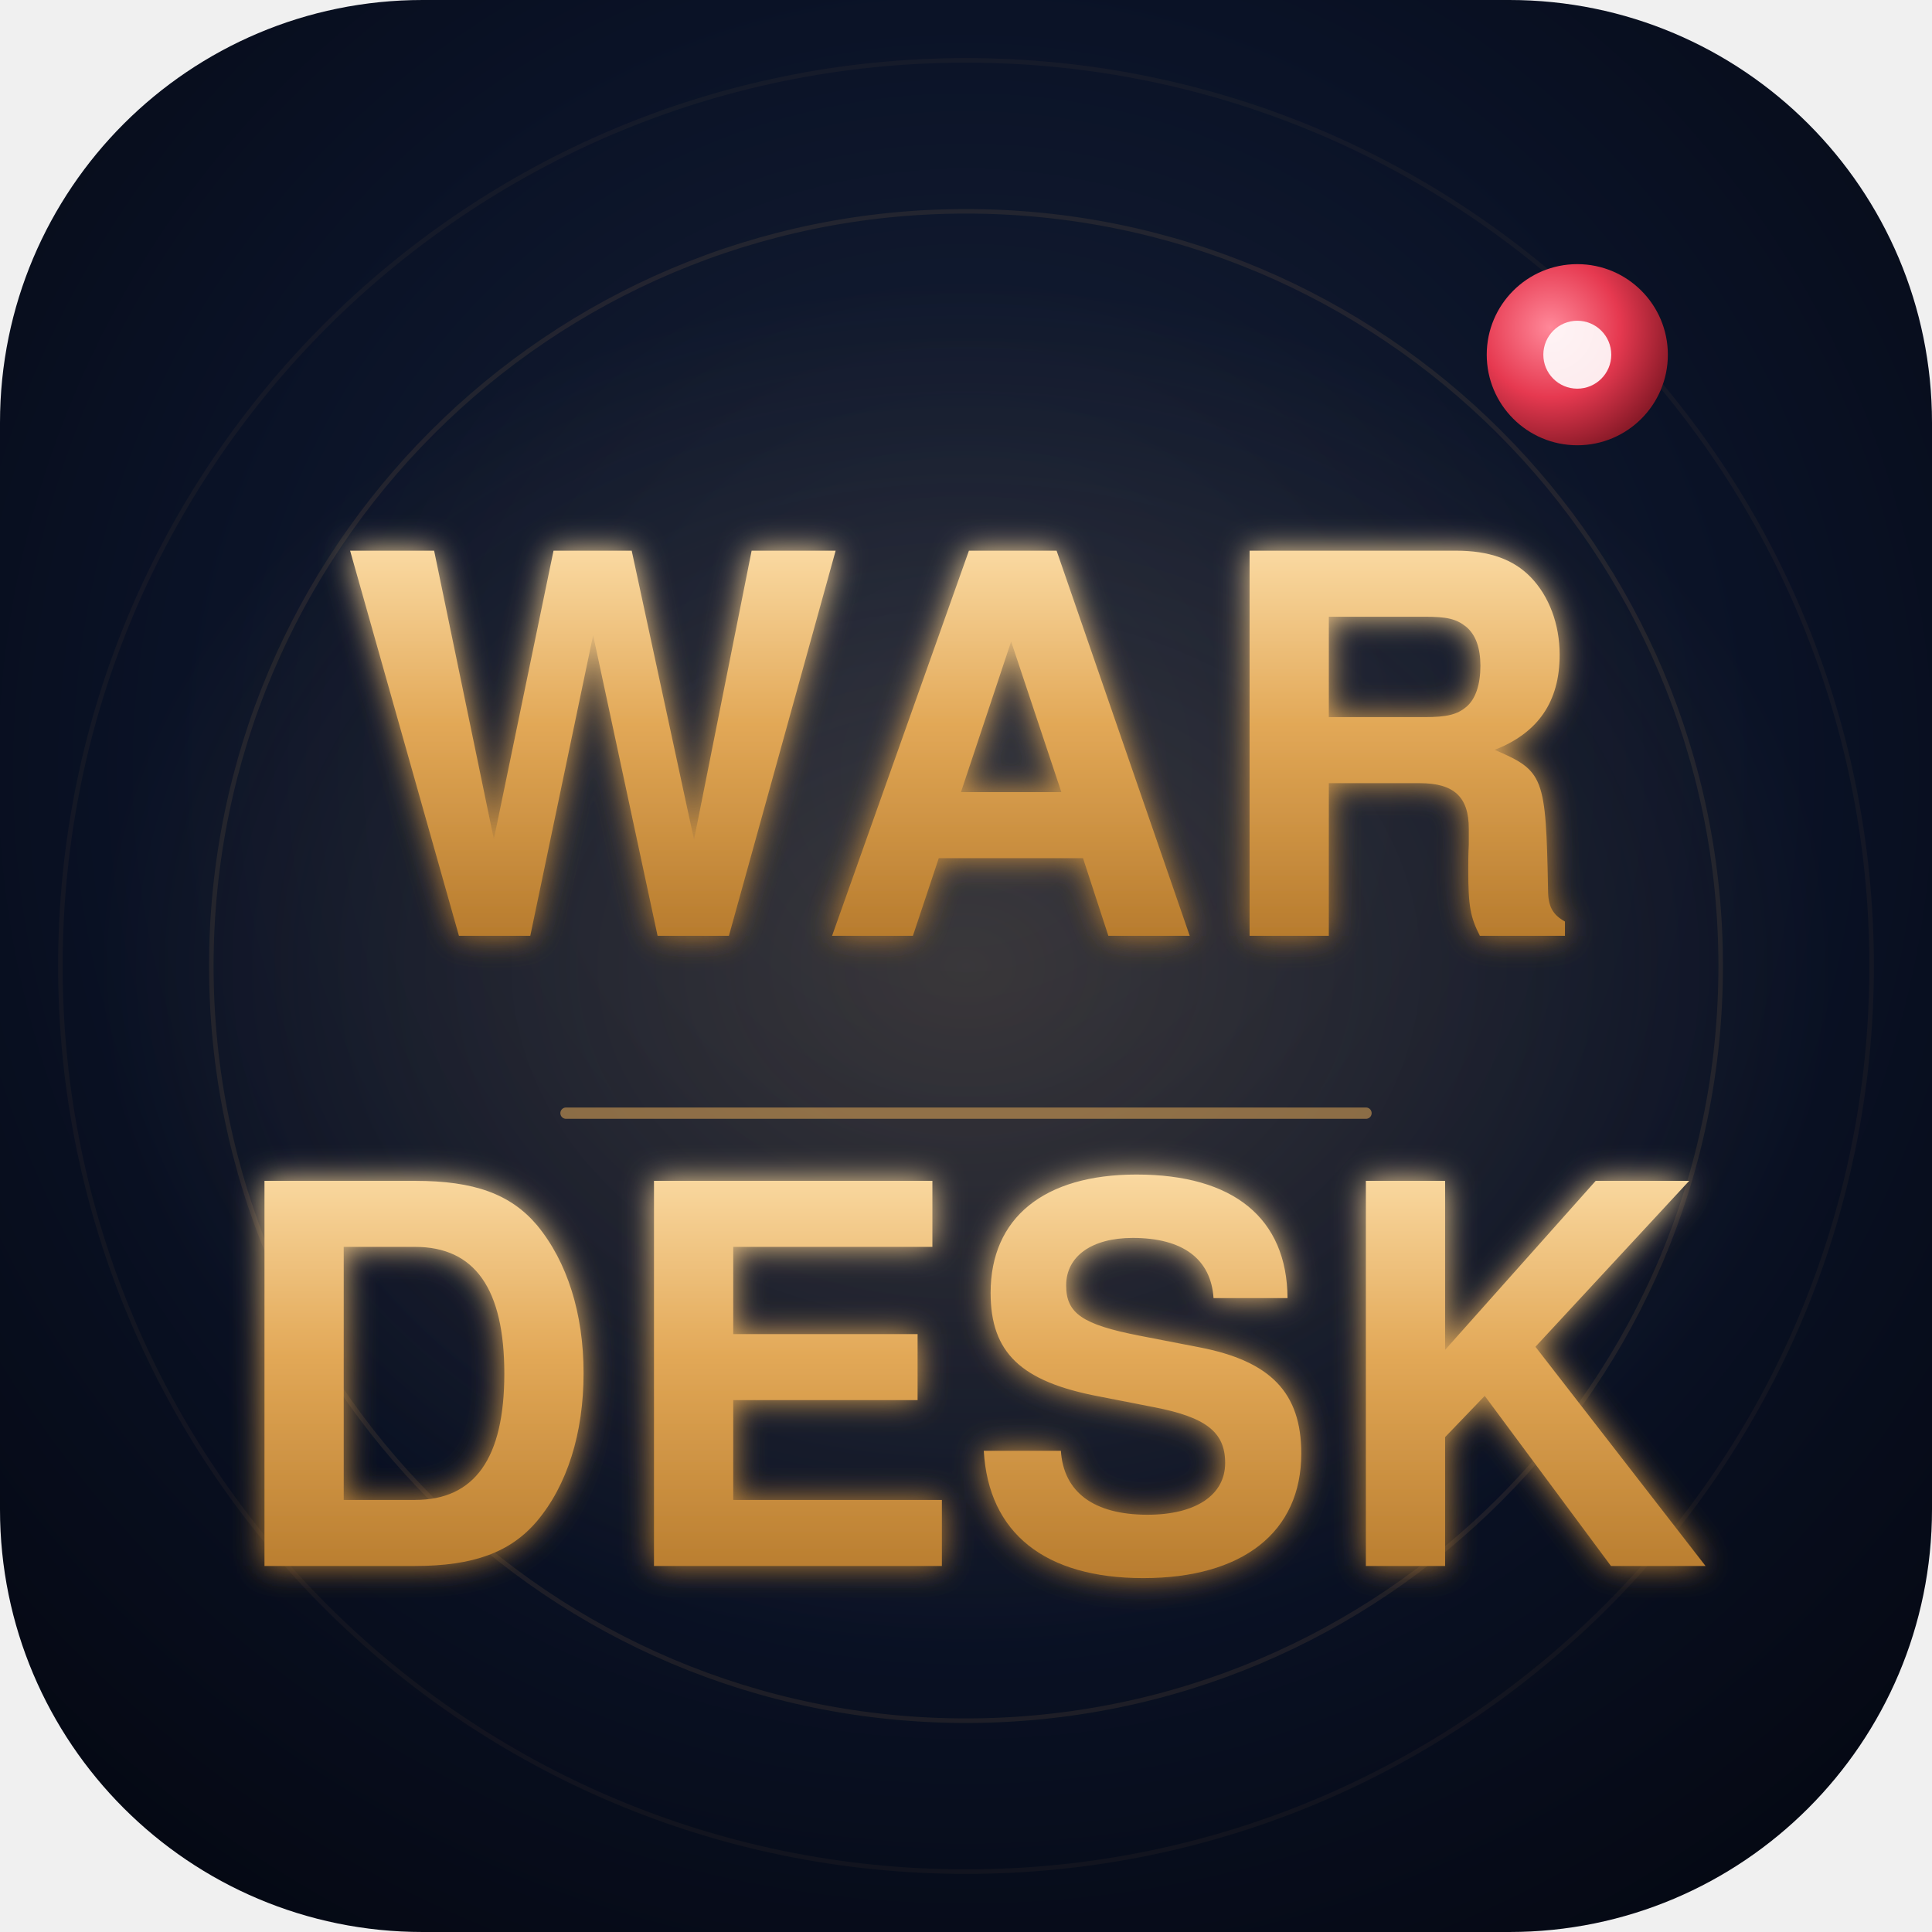
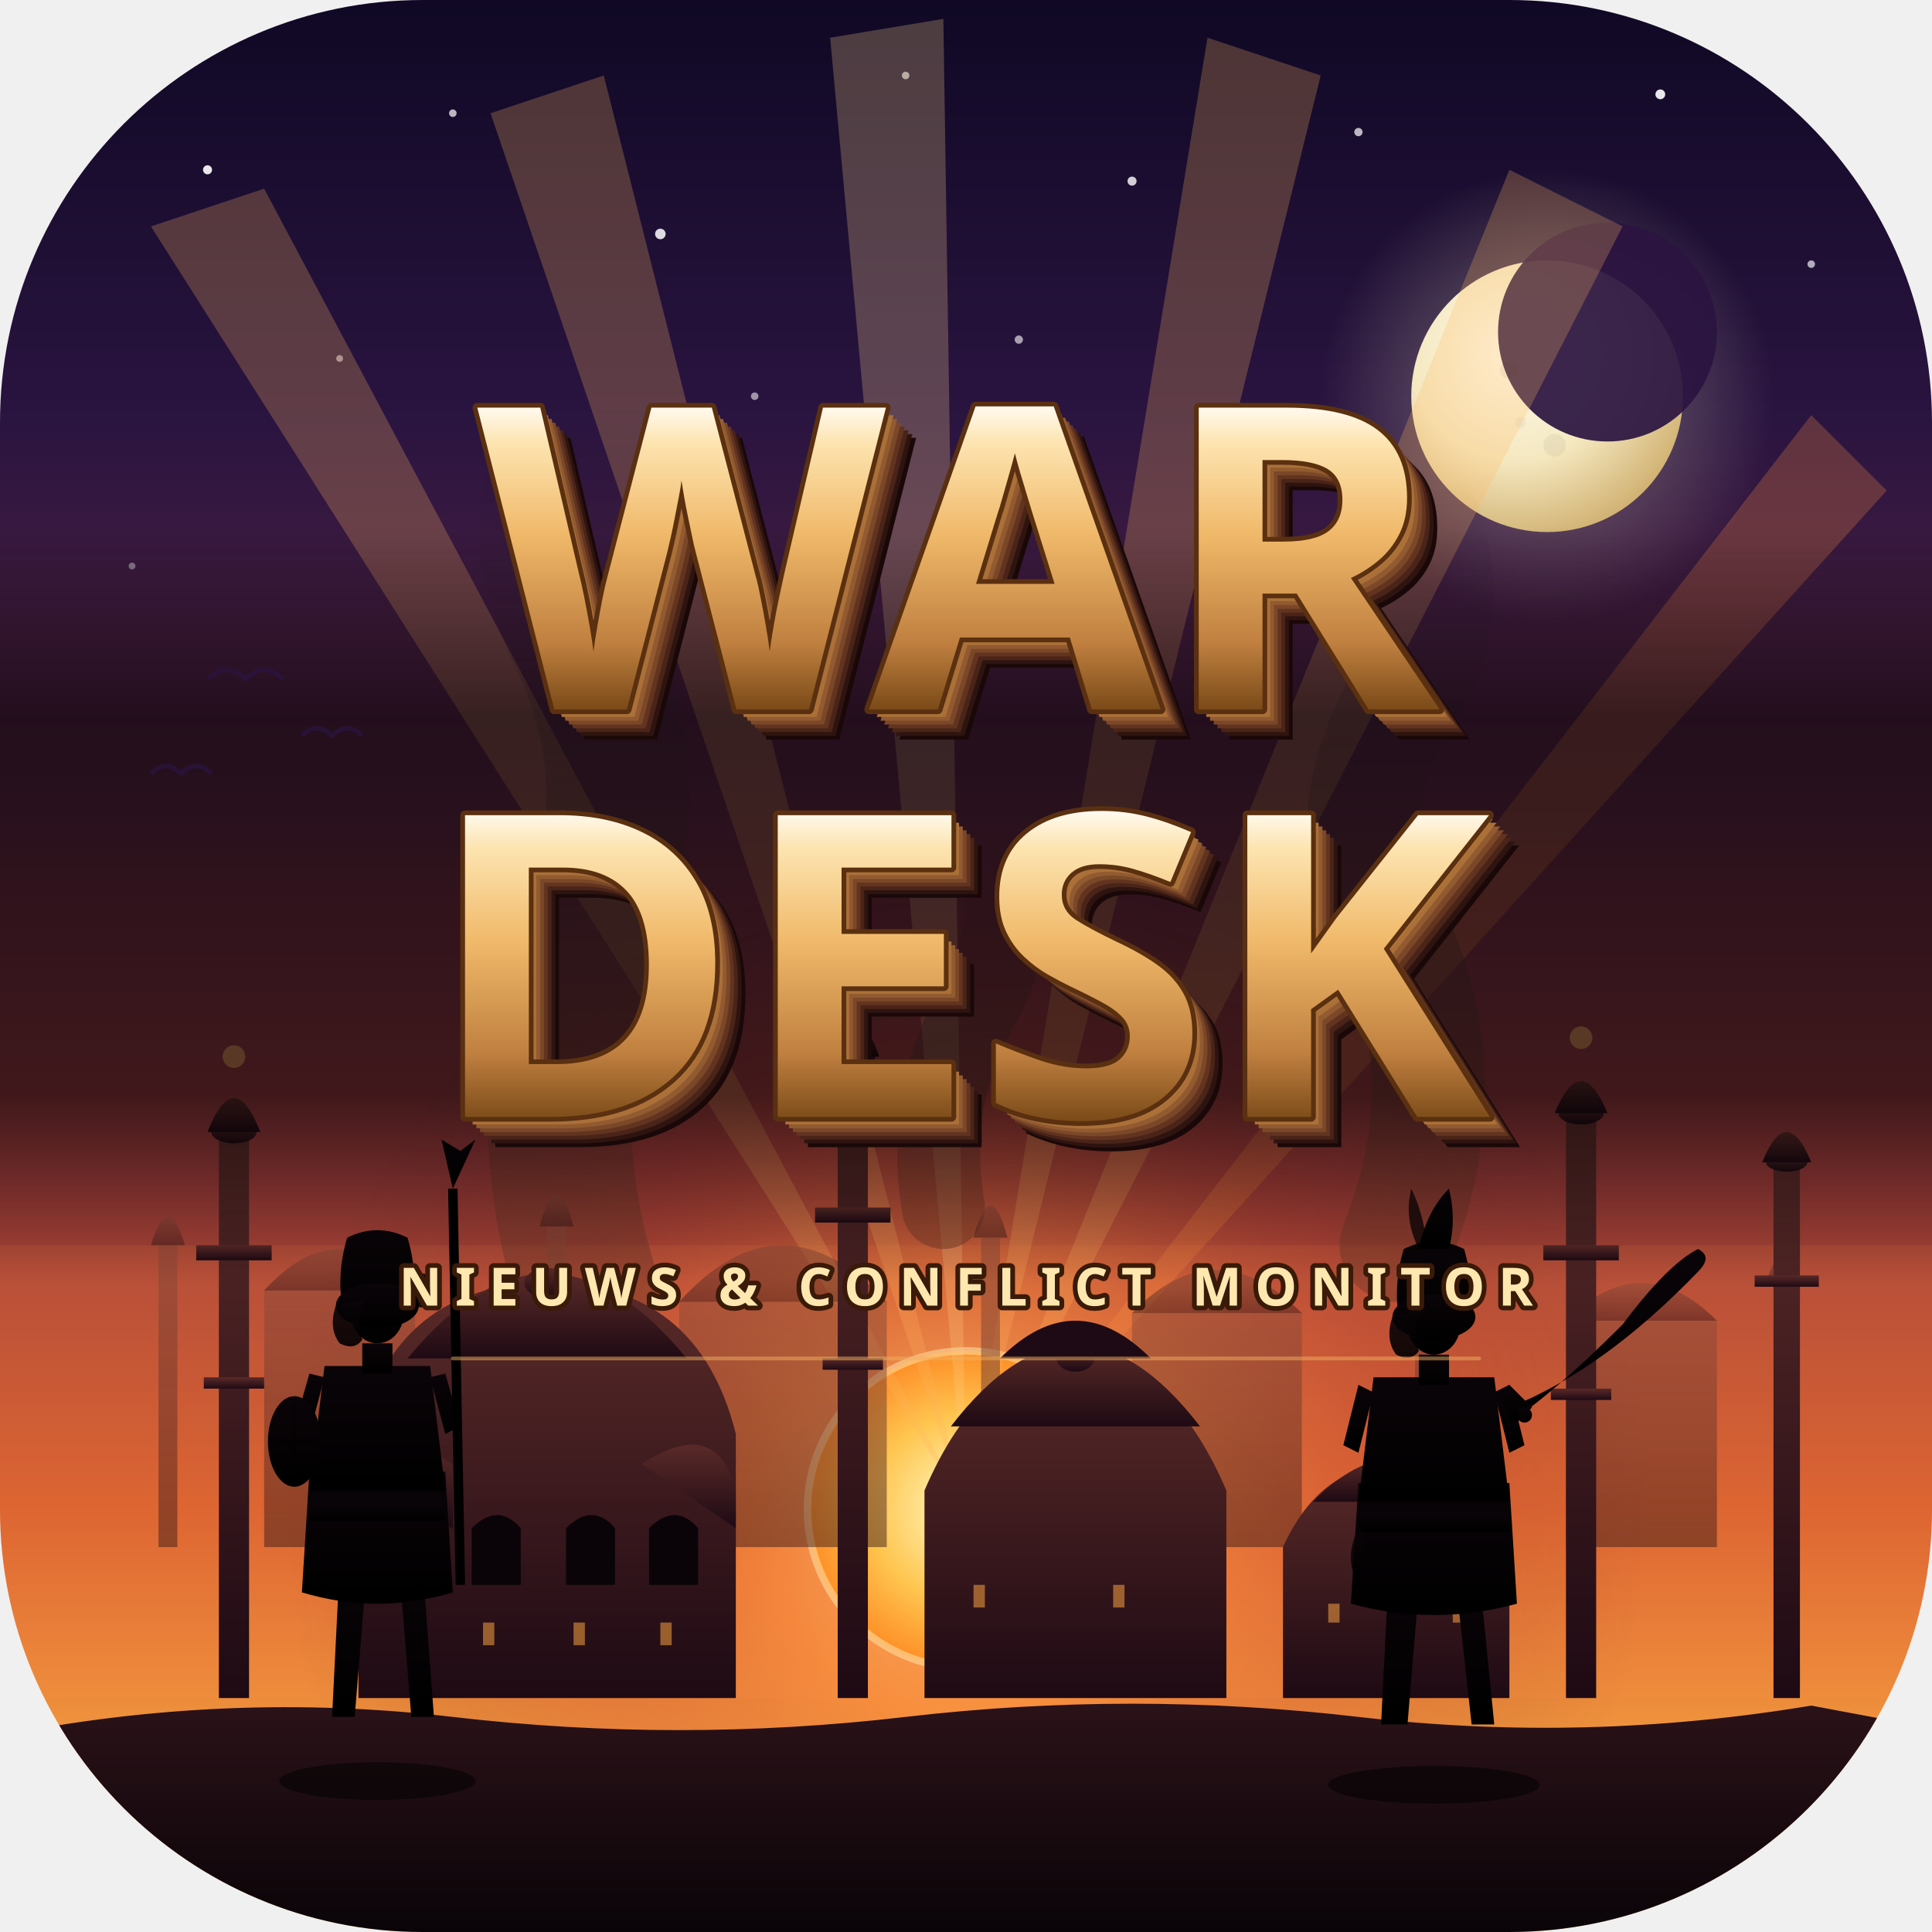
<svg xmlns="http://www.w3.org/2000/svg" viewBox="0 0 512 512" width="512" height="512">
  <defs>
-     <radialGradient id="bgGrad" cx="50%" cy="40%" r="75%">
-       <stop offset="0%" stop-color="#182238" />
-       <stop offset="55%" stop-color="#0a1226" />
-       <stop offset="100%" stop-color="#040710" />
-     </radialGradient>
-     <linearGradient id="amberGrad" x1="0%" y1="0%" x2="0%" y2="100%">
-       <stop offset="0%" stop-color="#fad9a1" />
-       <stop offset="45%" stop-color="#e2a857" />
-       <stop offset="100%" stop-color="#b87c2e" />
-     </linearGradient>
-     <radialGradient id="glow" cx="50%" cy="50%" r="50%">
-       <stop offset="0%" stop-color="#e2a857" stop-opacity="0.18" />
-       <stop offset="100%" stop-color="#e2a857" stop-opacity="0" />
-     </radialGradient>
-     <radialGradient id="redGrad" cx="35%" cy="35%" r="70%">
-       <stop offset="0%" stop-color="#ff8899" />
-       <stop offset="55%" stop-color="#e63950" />
-       <stop offset="100%" stop-color="#8a1a28" />
-     </radialGradient>
-     <filter id="softGlow" x="-20%" y="-20%" width="140%" height="140%">
-       <feGaussianBlur stdDeviation="4" result="blur" />
-       <feMerge>
-         <feMergeNode in="blur" />
-         <feMergeNode in="SourceGraphic" />
-       </feMerge>
-     </filter>
+     <linearGradient id="sky" x1="0%" y1="0%" x2="0%" y2="100%">
+       <stop offset="0%" stop-color="#0f0824" />
+       <stop offset="22%" stop-color="#2a1440" />
+       <stop offset="42%" stop-color="#5a2440" />
+       <stop offset="60%" stop-color="#9a3a3a" />
+       <stop offset="78%" stop-color="#d96030" />
+       <stop offset="92%" stop-color="#f5a040" />
+       <stop offset="100%" stop-color="#ffd070" />
+     </linearGradient>
+     <radialGradient id="sunDisc" cx="50%" cy="50%" r="50%">
+       <stop offset="0%" stop-color="#ffffff" />
+       <stop offset="25%" stop-color="#fff0a0" />
+       <stop offset="60%" stop-color="#ffcc50" />
+       <stop offset="100%" stop-color="#ff9020" stop-opacity="0.9" />
+     </radialGradient>
+     <radialGradient id="sunHalo" cx="50%" cy="50%" r="50%">
+       <stop offset="0%" stop-color="#ffe090" stop-opacity="0.9" />
+       <stop offset="30%" stop-color="#ff9040" stop-opacity="0.55" />
+       <stop offset="65%" stop-color="#c04030" stop-opacity="0.2" />
+       <stop offset="100%" stop-color="#5a1a20" stop-opacity="0" />
+     </radialGradient>
+     <radialGradient id="moonDisc" cx="38%" cy="35%" r="70%">
+       <stop offset="0%" stop-color="#fffdf0" />
+       <stop offset="55%" stop-color="#f5e8c0" />
+       <stop offset="100%" stop-color="#d0b070" />
+     </radialGradient>
+     <radialGradient id="moonGlow" cx="50%" cy="50%" r="50%">
+       <stop offset="0%" stop-color="#fff8d0" stop-opacity="0.4" />
+       <stop offset="100%" stop-color="#fff8d0" stop-opacity="0" />
+     </radialGradient>
+     <linearGradient id="amber" x1="0%" y1="0%" x2="0%" y2="100%">
+       <stop offset="0%" stop-color="#fffaf0" />
+       <stop offset="12%" stop-color="#fde4b0" />
+       <stop offset="42%" stop-color="#f0b96a" />
+       <stop offset="78%" stop-color="#c08040" />
+       <stop offset="100%" stop-color="#7a4a18" />
+     </linearGradient>
+     <linearGradient id="layerHazeFar" x1="0%" y1="0%" x2="0%" y2="100%">
+       <stop offset="0%" stop-color="#8a4a3a" stop-opacity="0.85" />
+       <stop offset="100%" stop-color="#3a1818" stop-opacity="0.9" />
+     </linearGradient>
+     <linearGradient id="layerFar" x1="0%" y1="0%" x2="0%" y2="100%">
+       <stop offset="0%" stop-color="#5a2a28" />
+       <stop offset="100%" stop-color="#1e0a14" />
+     </linearGradient>
+     <linearGradient id="layerMid" x1="0%" y1="0%" x2="0%" y2="100%">
+       <stop offset="0%" stop-color="#2a1218" />
+       <stop offset="100%" stop-color="#0a0408" />
+     </linearGradient>
+     <linearGradient id="layerNear" x1="0%" y1="0%" x2="0%" y2="100%">
+       <stop offset="0%" stop-color="#0a0408" />
+       <stop offset="100%" stop-color="#000000" />
+     </linearGradient>
+     <linearGradient id="smoke" x1="50%" y1="100%" x2="50%" y2="0%">
+       <stop offset="0%" stop-color="#7a3a28" stop-opacity="0.7" />
+       <stop offset="40%" stop-color="#4a3030" stop-opacity="0.5" />
+       <stop offset="100%" stop-color="#1a1420" stop-opacity="0" />
+     </linearGradient>
+     <linearGradient id="textBg" x1="0%" y1="0%" x2="0%" y2="100%">
+       <stop offset="0%" stop-color="#000000" stop-opacity="0" />
+       <stop offset="25%" stop-color="#000000" stop-opacity="0.55" />
+       <stop offset="75%" stop-color="#000000" stop-opacity="0.55" />
+       <stop offset="100%" stop-color="#000000" stop-opacity="0" />
+     </linearGradient>
+     <clipPath id="rounded">
+       <rect width="512" height="512" rx="112" />
+     </clipPath>
  </defs>
-   <rect width="512" height="512" rx="112" fill="url(#bgGrad)" />
-   <ellipse cx="256" cy="256" rx="230" ry="180" fill="url(#glow)" />
-   <circle cx="256" cy="256" r="200" fill="none" stroke="#e2a857" stroke-width="1.2" opacity="0.10" />
-   <circle cx="256" cy="256" r="240" fill="none" stroke="#e2a857" stroke-width="1.2" opacity="0.05" />
-   <text x="256" y="248" font-family="'Arial Black', 'Helvetica Neue', Helvetica, Arial, sans-serif" font-size="140" font-weight="900" letter-spacing="2" text-anchor="middle" fill="url(#amberGrad)" filter="url(#softGlow)">WAR</text>
-   <line x1="150" y1="295" x2="362" y2="295" stroke="#e2a857" stroke-width="3" opacity="0.55" stroke-linecap="round" />
-   <text x="256" y="415" font-family="'Arial Black', 'Helvetica Neue', Helvetica, Arial, sans-serif" font-size="140" font-weight="900" letter-spacing="2" text-anchor="middle" fill="url(#amberGrad)" filter="url(#softGlow)">DESK</text>
-   <circle cx="418" cy="94" r="24" fill="url(#redGrad)" />
-   <circle cx="418" cy="94" r="9" fill="#ffffff" opacity="0.9" />
+   <g clip-path="url(#rounded)">
+     <rect width="512" height="512" fill="url(#sky)" />
+     <g fill="#ffffff">
+       <circle cx="55" cy="45" r="1.2" opacity="0.9" />
+       <circle cx="120" cy="30" r="1" opacity="0.7" />
+       <circle cx="175" cy="62" r="1.4" opacity="0.85" />
+       <circle cx="240" cy="20" r="1" opacity="0.6" />
+       <circle cx="300" cy="48" r="1.2" opacity="0.8" />
+       <circle cx="360" cy="35" r="1.1" opacity="0.7" />
+       <circle cx="440" cy="25" r="1.3" opacity="0.9" />
+       <circle cx="480" cy="70" r="1" opacity="0.65" />
+       <circle cx="90" cy="95" r="0.9" opacity="0.5" />
+       <circle cx="200" cy="105" r="1" opacity="0.55" />
+       <circle cx="270" cy="90" r="1.1" opacity="0.6" />
+       <circle cx="150" cy="130" r="0.8" opacity="0.45" />
+       <circle cx="410" cy="105" r="1" opacity="0.55" />
+       <circle cx="35" cy="150" r="0.9" opacity="0.4" />
+       <circle cx="330" cy="130" r="1" opacity="0.5" />
+     </g>
+     <circle cx="410" cy="105" r="60" fill="url(#moonGlow)" />
+     <circle cx="410" cy="105" r="36" fill="url(#moonDisc)" />
+     <circle cx="426" cy="88" r="29" fill="#2a1440" opacity="0.92" />
+     <circle cx="400" cy="98" r="2.5" fill="#000" opacity="0.06" />
+     <circle cx="412" cy="118" r="3" fill="#000" opacity="0.05" />
+     <circle cx="403" cy="112" r="1.5" fill="#000" opacity="0.04" />
+     <circle cx="256" cy="400" r="180" fill="url(#sunHalo)" />
+     <circle cx="256" cy="400" r="42" fill="url(#sunDisc)" />
+     <circle cx="256" cy="400" r="42" fill="none" stroke="#fff5c0" stroke-width="2" opacity="0.5" />
+     <g opacity="0.25">
+       <path d="M 256,400 L 40,60 L 70,50 Z" fill="#ffb860" />
+       <path d="M 256,400 L 130,30 L 160,20 Z" fill="#ffb860" />
+       <path d="M 256,400 L 220,10 L 250,5 Z" fill="#ffd890" />
+       <path d="M 256,400 L 320,10 L 350,20 Z" fill="#ffb860" />
+       <path d="M 256,400 L 400,45 L 430,60 Z" fill="#ffb860" />
+       <path d="M 256,400 L 480,110 L 500,130 Z" fill="#ff9040" />
+     </g>
+     <rect x="0" y="330" width="512" height="120" fill="#ff9040" opacity="0.12" />
+     <g opacity="0.75">
+       <path d="M 155,340 Q 140,290 158,240 Q 172,205 152,165 Q 138,135 158,105" stroke="url(#smoke)" stroke-width="38" fill="none" stroke-linecap="round" />
+       <path d="M 370,330 Q 388,285 368,245 Q 352,215 375,180 Q 388,155 372,128" stroke="url(#smoke)" stroke-width="30" fill="none" stroke-linecap="round" />
+       <path d="M 250,320 Q 245,290 260,265 Q 272,242 262,218" stroke="url(#smoke)" stroke-width="22" fill="none" stroke-linecap="round" />
+     </g>
+     <g fill="url(#layerHazeFar)" opacity="0.55">
+       <rect x="42" y="330" width="5" height="80" />
+       <path d="M 40,330 Q 44.5,315 49,330 Z" />
+       <rect x="70" y="342" width="40" height="68" />
+       <path d="M 70,342 Q 90,320 110,342 Z" />
+       <rect x="145" y="325" width="5" height="85" />
+       <path d="M 143,325 Q 147.5,308 152,325 Z" />
+       <rect x="180" y="345" width="55" height="65" />
+       <path d="M 180,345 Q 207,315 235,345 Z" />
+       <rect x="260" y="328" width="5" height="82" />
+       <path d="M 258,328 Q 262.5,311 267,328 Z" />
+       <rect x="300" y="348" width="45" height="62" />
+       <path d="M 300,348 Q 322,325 345,348 Z" />
+       <rect x="375" y="335" width="5" height="75" />
+       <path d="M 373,335 Q 377.5,318 382,335 Z" />
+       <rect x="415" y="350" width="40" height="60" />
+       <path d="M 415,350 Q 435,330 455,350 Z" />
+       <rect x="470" y="340" width="5" height="70" />
+       <path d="M 468,340 Q 472.5,325 477,340 Z" />
+     </g>
+     <g fill="url(#layerFar)">
+       <rect x="58" y="300" width="8" height="150" />
+       <ellipse cx="62" cy="300" rx="6" ry="3" />
+       <path d="M 55,300 Q 62,282 69,300 Z" />
+       <circle cx="62" cy="280" r="3" fill="#f0b060" opacity="0.6" />
+       <rect x="52" y="330" width="20" height="4" />
+       <rect x="54" y="365" width="16" height="3" />
+       <path d="M 95,450 L 95,380                Q 105,340 145,340                Q 185,340 195,380                L 195,450 Z" />
+       <path d="M 108,360 Q 145,315 182,360 Z" />
+       <ellipse cx="145" cy="340" rx="6" ry="4" />
+       <path d="M 95,395 Q 100,375 120,388 L 120,405 Z" />
+       <path d="M 170,388 Q 190,375 195,395 L 195,405 Z" />
+       <g fill="#0a0408">
+         <path d="M 105,420 L 105,405 Q 112,398 118,405 L 118,420 Z" />
+         <path d="M 125,420 L 125,405 Q 132,398 138,405 L 138,420 Z" />
+         <path d="M 150,420 L 150,405 Q 157,398 163,405 L 163,420 Z" />
+         <path d="M 172,420 L 172,405 Q 179,398 185,405 L 185,420 Z" />
+       </g>
+       <rect x="222" y="280" width="8" height="170" />
+       <ellipse cx="226" cy="280" rx="6" ry="3" />
+       <path d="M 219,280 Q 226,260 233,280 Z" />
+       <circle cx="226" cy="258" r="3" fill="#f0b060" opacity="0.7" />
+       <rect x="216" y="320" width="20" height="4" />
+       <rect x="218" y="360" width="16" height="3" />
+       <path d="M 245,450 L 245,395                Q 260,360 285,360                Q 310,360 325,395                L 325,450 Z" />
+       <path d="M 252,378 Q 285,335 318,378 Z" />
+       <ellipse cx="285" cy="360" rx="5" ry="3.5" />
+       <path d="M 265,360 Q 285,340 305,360 Z" fill="#1e0a14" />
+       <path d="M 340,450 L 340,410                Q 350,388 370,388                Q 390,388 400,410                L 400,450 Z" />
+       <path d="M 348,398 Q 370,375 392,398 Z" />
+       <rect x="415" y="295" width="8" height="155" />
+       <ellipse cx="419" cy="295" rx="6" ry="3" />
+       <path d="M 412,295 Q 419,278 426,295 Z" />
+       <circle cx="419" cy="275" r="3" fill="#f0b060" opacity="0.6" />
+       <rect x="409" y="330" width="20" height="4" />
+       <rect x="411" y="368" width="16" height="3" />
+       <rect x="470" y="308" width="7" height="142" />
+       <ellipse cx="473.5" cy="308" rx="5.5" ry="2.5" />
+       <path d="M 467,308 Q 473.5,292 480,308 Z" />
+       <rect x="465" y="338" width="17" height="3" />
+     </g>
+     <g fill="#f5a040" opacity="0.55">
+       <rect x="108" y="430" width="3" height="6" />
+       <rect x="128" y="430" width="3" height="6" />
+       <rect x="152" y="430" width="3" height="6" />
+       <rect x="175" y="430" width="3" height="6" />
+       <rect x="258" y="420" width="3" height="6" />
+       <rect x="295" y="420" width="3" height="6" />
+       <rect x="352" y="425" width="3" height="5" />
+       <rect x="385" y="425" width="3" height="5" />
+     </g>
+     <path d="M 0,460              Q 60,448 120,455              Q 180,462 240,455              Q 300,448 360,455              Q 420,462 480,452              L 512,458 L 512,512 L 0,512 Z" fill="url(#layerMid)" />
+     <g fill="url(#layerNear)" transform="translate(100, 350)">
+       <ellipse cx="0" cy="122" rx="26" ry="5" fill="#000" opacity="0.5" />
+       <path d="M -10,65 L -12,105 L -6,105 L -3,68 Z" />
+       <path d="M 6,68 L 9,105 L 15,105 L 12,65 Z" />
+       <path d="M -18,40 L -20,72 Q 0,78 20,72 L 18,40 Z" />
+       <rect x="-18" y="48" width="36" height="5" />
+       <path d="M -14,12 L -18,45 L 18,45 L 14,12 Z" />
+       <path d="M -18,14 L -22,28 L -18,30 L -14,15 Z" />
+       <path d="M 18,14 L 22,28 L 18,30 L 14,15 Z" />
+       <rect x="-4" y="6" width="8" height="8" />
+       <ellipse cx="0" cy="-2" rx="7" ry="8" />
+       <path d="M -9,-2 Q -11,-12 -8,-22 Q 0,-26 8,-22 Q 11,-12 9,-2 Z" />
+       <ellipse cx="0" cy="-4" rx="11" ry="6" />
+       <path d="M -11,-4 Q -13,2 -10,6 Q -6,8 -4,5 Q -6,-2 -3,-6 Z" opacity="0.9" />
+       <path d="M 10,-4 Q 14,-2 16,-8 Q 14,-14 10,-12 Z" opacity="0.85" />
+       <path d="M 20,-35 L 22,70" stroke="#000" stroke-width="2.5" fill="none" />
+       <path d="M 20,-35 L 17,-48 L 22,-45 L 26,-48 Z" />
+       <ellipse cx="-22" cy="32" rx="7" ry="12" />
+       <path d="M -22,22 L -22,44" stroke="#000" stroke-width="0.6" opacity="0.4" />
+       <path d="M -27,32 L -17,32" stroke="#000" stroke-width="0.6" opacity="0.4" />
+     </g>
+     <g fill="url(#layerNear)" transform="translate(380, 355)">
+       <ellipse cx="0" cy="118" rx="28" ry="5" fill="#000" opacity="0.55" />
+       <path d="M -12,62 L -14,102 L -7,102 L -4,66 Z" />
+       <path d="M 6,66 L 10,102 L 16,102 L 12,62 Z" />
+       <path d="M -20,38 L -22,70 Q 0,76 22,70 L 20,38 Z" />
+       <rect x="-20" y="46" width="40" height="5" />
+       <path d="M -16,10 L -20,43 L 20,43 L 16,10 Z" />
+       <path d="M -20,12 L -24,28 L -20,30 L -16,14 Z" />
+       <path d="M 20,12 L 24,28 L 20,30 L 16,14 Z" />
+       <rect x="-4" y="4" width="8" height="8" />
+       <ellipse cx="0" cy="-4" rx="7" ry="8" />
+       <path d="M -9,-4 Q -11,-14 -8,-24 Q 0,-28 8,-24 Q 11,-14 9,-4 Z" />
+       <ellipse cx="0" cy="-6" rx="11" ry="6" />
+       <path d="M -11,-6 Q -13,0 -10,4 Q -6,6 -4,3 Q -6,-4 -3,-8 Z" opacity="0.9" />
+       <path d="M -4,-24 Q -2,-34 4,-40 Q 6,-32 4,-24 Z" />
+       <path d="M -4,-24 Q -8,-32 -6,-40 Q -3,-34 -2,-26 Z" opacity="0.75" />
+       <path d="M 20,18 Q 45,8 70,-18 Q 74,-22 70,-24 Q 62,-20 50,-4 Q 32,14 20,22 Z" />
+       <path d="M 16,14 L 22,22 L 26,18 L 20,12 Z" />
+       <circle cx="24" cy="20" r="2" />
+       <path d="M -20,50 Q -24,58 -20,65 Q -18,58 -18,52 Z" opacity="0.85" />
+     </g>
+     <rect x="0" y="140" width="512" height="200" fill="url(#textBg)" />
+     <g font-family="sans-serif" font-size="112" font-weight="900" text-anchor="middle" style="paint-order:stroke">
+       <text x="262" y="196" fill="#1a0808">WAR</text>
+       <text x="261" y="195" fill="#2e1410">WAR</text>
+       <text x="260" y="194" fill="#4a2418">WAR</text>
+       <text x="259" y="193" fill="#623420">WAR</text>
+       <text x="258" y="192" fill="#7a4828">WAR</text>
+       <text x="257" y="191" fill="#925a30">WAR</text>
+       <text x="256" y="190" fill="#aa7038">WAR</text>
+       <text x="255" y="189" fill="#c08040">WAR</text>
+       <text x="254" y="188" fill="url(#amber)" stroke="#5a3010" stroke-width="2.5" stroke-linejoin="round">WAR</text>
+     </g>
+     <g font-family="sans-serif" font-size="112" font-weight="900" text-anchor="middle" style="paint-order:stroke">
+       <text x="262" y="304" fill="#1a0808">DESK</text>
+       <text x="261" y="303" fill="#2e1410">DESK</text>
+       <text x="260" y="302" fill="#4a2418">DESK</text>
+       <text x="259" y="301" fill="#623420">DESK</text>
+       <text x="258" y="300" fill="#7a4828">DESK</text>
+       <text x="257" y="299" fill="#925a30">DESK</text>
+       <text x="256" y="298" fill="#aa7038">DESK</text>
+       <text x="255" y="297" fill="#c08040">DESK</text>
+       <text x="254" y="296" fill="url(#amber)" stroke="#5a3010" stroke-width="2.5" stroke-linejoin="round">DESK</text>
+     </g>
+     <text x="256" y="346" font-family="sans-serif" font-size="14" font-weight="800" text-anchor="middle" fill="#ffe8b0" opacity="1" letter-spacing="3.5" style="paint-order:stroke" stroke="#3a1a08" stroke-width="2.5" stroke-linejoin="round">NIEUWS &amp; CONFLICT MONITOR</text>
+     <path d="M 120,360 L 392,360" stroke="#f0b060" stroke-width="1" opacity="0.5" stroke-linecap="round" />
+     <g fill="none" stroke="#2a1440" stroke-width="1.2" opacity="0.7">
+       <path d="M 55,180 Q 60,175 65,180 Q 70,175 75,180" />
+       <path d="M 80,195 Q 84,191 88,195 Q 92,191 96,195" />
+       <path d="M 40,205 Q 44,201 48,205 Q 52,201 56,205" />
+     </g>
+   </g>
</svg>
